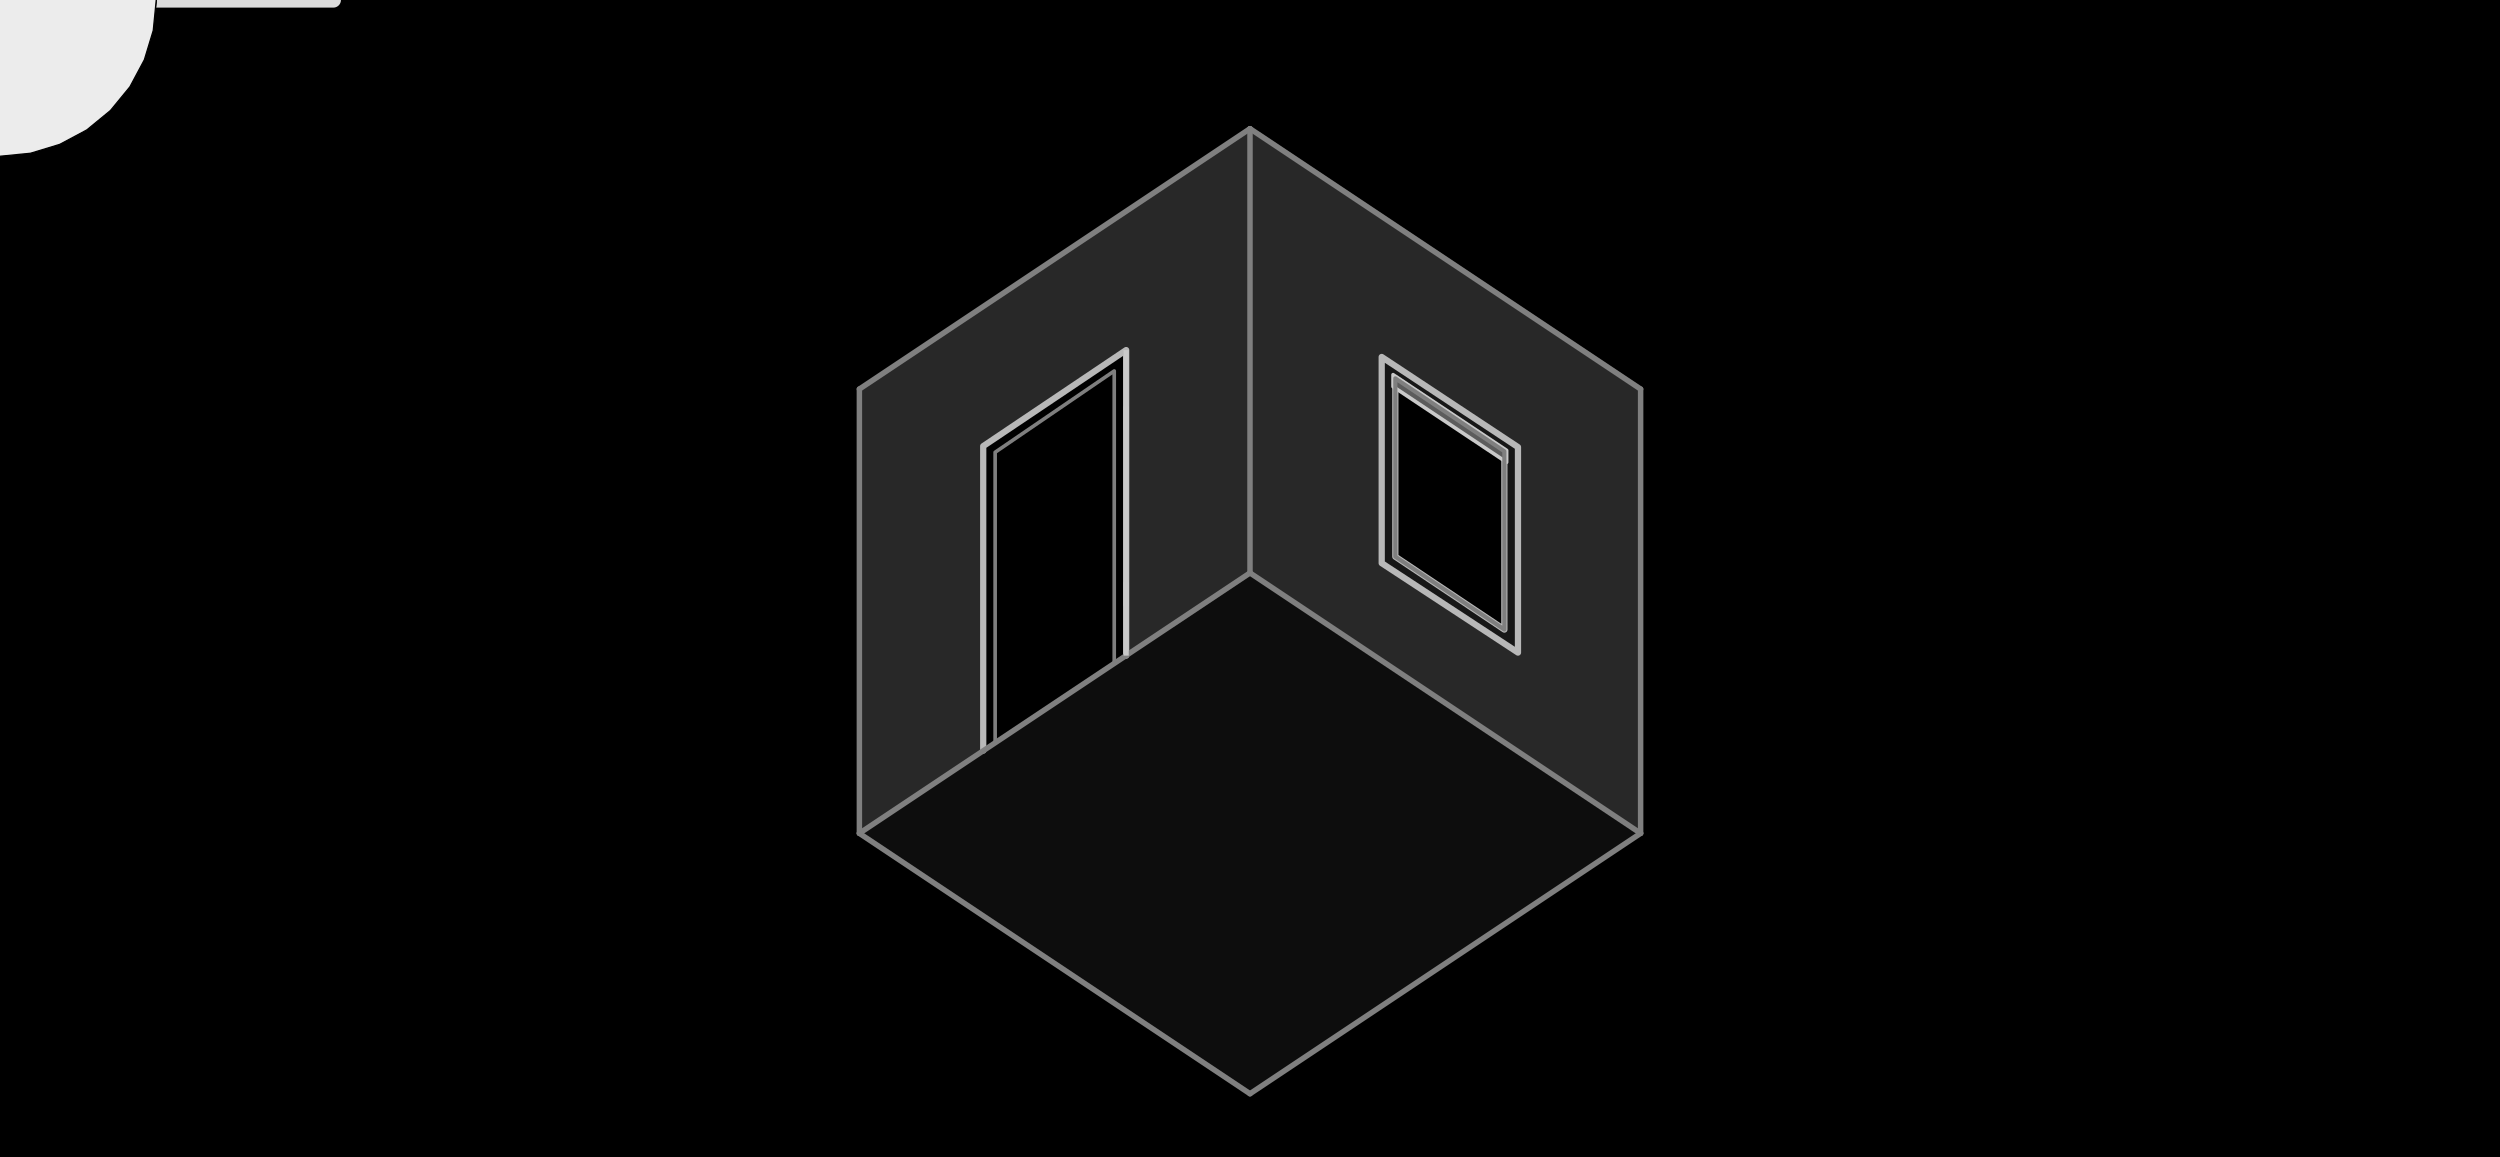
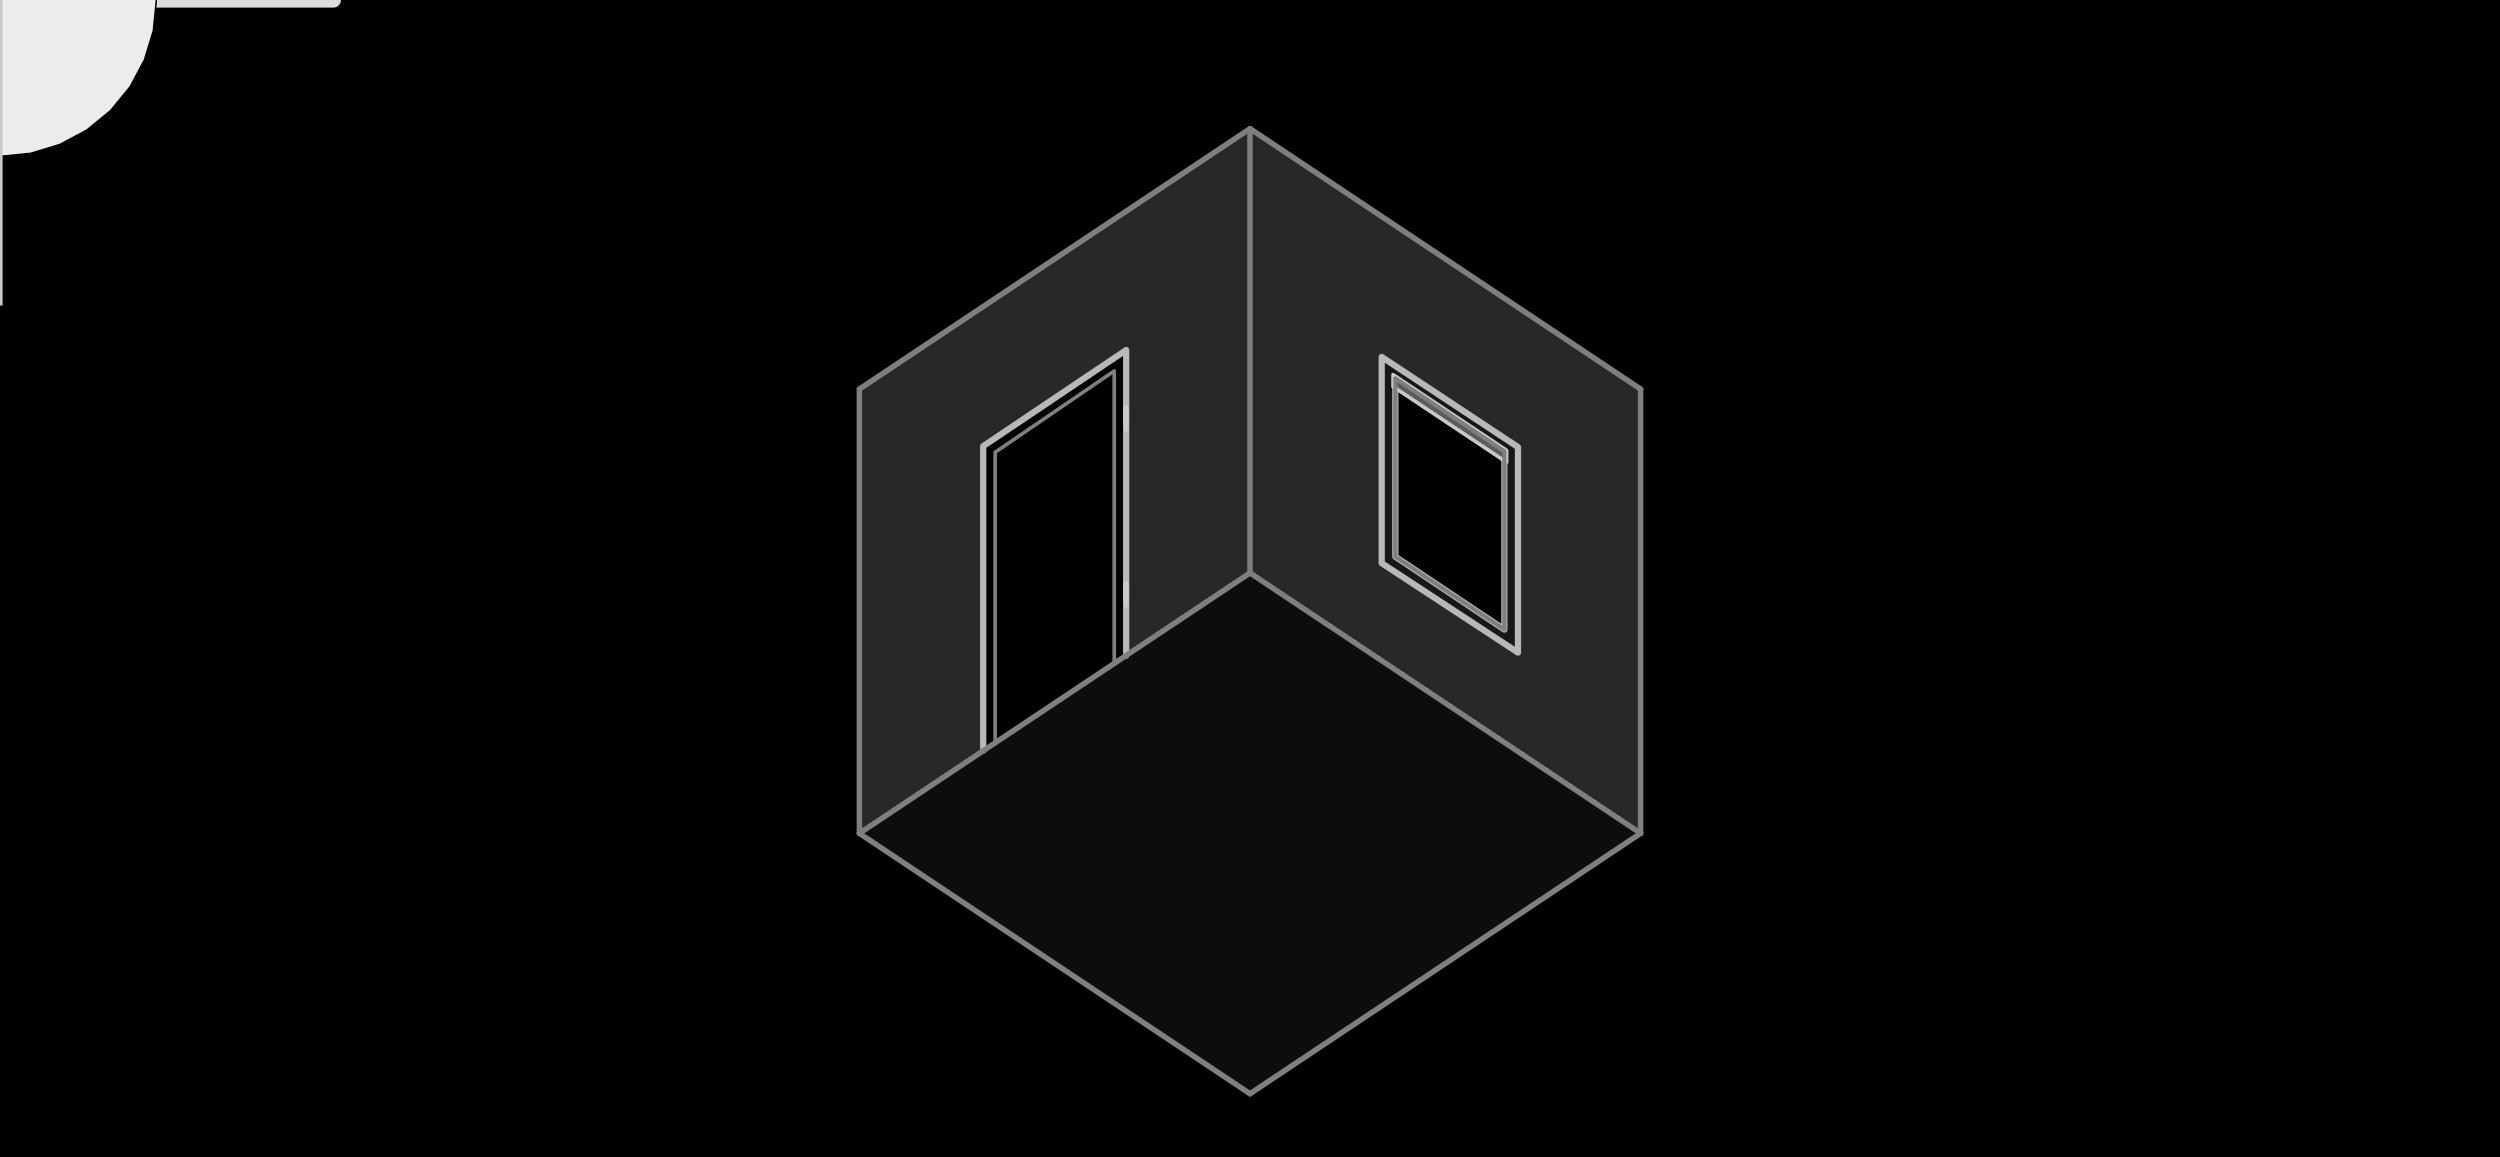
<svg xmlns="http://www.w3.org/2000/svg" width="480" height="222" viewBox="0 0 480 222">
  <path id="master_dj_filter_node_6" d="M -2 -2 L 482 -2 L 482 224 L -2 224 Z" fill="#000000" />
  <path id="outer-grout-0" d="M 0 10 L 15 0" fill="none" stroke="#000000" stroke-width="0.5" stroke-linecap="butt" />
  <path id="outer-grout-1" d="M 0 30 L 45 0" fill="none" stroke="#000000" stroke-width="0.5" stroke-linecap="butt" />
  <path id="outer-grout-2" d="M 0 50 L 75 0" fill="none" stroke="#000000" stroke-width="0.5" stroke-linecap="butt" />
  <path id="outer-grout-3" d="M 0 70 L 105 0" fill="none" stroke="#000000" stroke-width="0.5" stroke-linecap="butt" />
  <path id="outer-grout-4" d="M 0 90 L 135 0" fill="none" stroke="#000000" stroke-width="0.5" stroke-linecap="butt" />
  <path id="outer-grout-5" d="M 0 110 L 165 0" fill="none" stroke="#000000" stroke-width="0.5" stroke-linecap="butt" />
  <path id="outer-grout-6" d="M 0 130 L 195 0" fill="none" stroke="#000000" stroke-width="0.5" stroke-linecap="butt" />
  <path id="outer-grout-7" d="M 0 150 L 225 0" fill="none" stroke="#000000" stroke-width="0.5" stroke-linecap="butt" />
  <path id="outer-grout-8" d="M 0 170 L 255 0" fill="none" stroke="#000000" stroke-width="0.5" stroke-linecap="butt" />
  <path id="outer-grout-9" d="M 0 190 L 285 0" fill="none" stroke="#000000" stroke-width="0.5" stroke-linecap="butt" />
  <path id="outer-grout-10" d="M 0 210 L 315 0" fill="none" stroke="#000000" stroke-width="0.5" stroke-linecap="butt" />
  <path id="outer-grout-11" d="M 12 222 L 345 0" fill="none" stroke="#000000" stroke-width="0.5" stroke-linecap="butt" />
  <path id="outer-grout-12" d="M 42 222 L 375 0" fill="none" stroke="#000000" stroke-width="0.5" stroke-linecap="butt" />
  <path id="outer-grout-13" d="M 72 222 L 405 0" fill="none" stroke="#000000" stroke-width="0.5" stroke-linecap="butt" />
  <path id="outer-grout-14" d="M 102 222 L 435 0" fill="none" stroke="#000000" stroke-width="0.5" stroke-linecap="butt" />
  <path id="outer-grout-15" d="M 132 222 L 465 0" fill="none" stroke="#000000" stroke-width="0.5" stroke-linecap="butt" />
  <path id="outer-grout-16" d="M 162 222 L 480 10" fill="none" stroke="#000000" stroke-width="0.5" stroke-linecap="butt" />
  <path id="outer-grout-17" d="M 192 222 L 480 30" fill="none" stroke="#000000" stroke-width="0.5" stroke-linecap="butt" />
  <path id="outer-grout-18" d="M 222 222 L 480 50" fill="none" stroke="#000000" stroke-width="0.5" stroke-linecap="butt" />
  <path id="outer-grout-19" d="M 252 222 L 480 70" fill="none" stroke="#000000" stroke-width="0.5" stroke-linecap="butt" />
  <path id="outer-grout-20" d="M 282 222 L 480 90" fill="none" stroke="#000000" stroke-width="0.5" stroke-linecap="butt" />
  <path id="outer-grout-21" d="M 312 222 L 480 110" fill="none" stroke="#000000" stroke-width="0.5" stroke-linecap="butt" />
  <path id="outer-grout-22" d="M 342 222 L 480 130" fill="none" stroke="#000000" stroke-width="0.5" stroke-linecap="butt" />
  <path id="outer-grout-23" d="M 372 222 L 480 150" fill="none" stroke="#000000" stroke-width="0.5" stroke-linecap="butt" />
  <path id="outer-grout-24" d="M 402 222 L 480 170" fill="none" stroke="#000000" stroke-width="0.5" stroke-linecap="butt" />
  <path id="outer-grout-25" d="M 432 222 L 480 190" fill="none" stroke="#000000" stroke-width="0.5" stroke-linecap="butt" />
  <path id="outer-grout-26" d="M 462 222 L 480 210" fill="none" stroke="#000000" stroke-width="0.5" stroke-linecap="butt" />
  <path id="outer-grout-27" d="M 465 0 L 480 10" fill="none" stroke="#000000" stroke-width="0.5" stroke-linecap="butt" />
  <path id="outer-grout-28" d="M 435 0 L 480 30" fill="none" stroke="#000000" stroke-width="0.5" stroke-linecap="butt" />
  <path id="outer-grout-29" d="M 405 0 L 480 50" fill="none" stroke="#000000" stroke-width="0.5" stroke-linecap="butt" />
  <path id="outer-grout-30" d="M 375 0 L 480 70" fill="none" stroke="#000000" stroke-width="0.5" stroke-linecap="butt" />
  <path id="outer-grout-31" d="M 345 0 L 480 90" fill="none" stroke="#000000" stroke-width="0.5" stroke-linecap="butt" />
  <path id="outer-grout-32" d="M 315 0 L 480 110" fill="none" stroke="#000000" stroke-width="0.5" stroke-linecap="butt" />
  <path id="outer-grout-33" d="M 285 0 L 480 130" fill="none" stroke="#000000" stroke-width="0.5" stroke-linecap="butt" />
  <path id="outer-grout-34" d="M 255 0 L 480 150" fill="none" stroke="#000000" stroke-width="0.5" stroke-linecap="butt" />
  <path id="outer-grout-35" d="M 225 0 L 480 170" fill="none" stroke="#000000" stroke-width="0.5" stroke-linecap="butt" />
  <path id="outer-grout-36" d="M 195 0 L 480 190" fill="none" stroke="#000000" stroke-width="0.5" stroke-linecap="butt" />
  <path id="outer-grout-37" d="M 165 0 L 480 210" fill="none" stroke="#000000" stroke-width="0.5" stroke-linecap="butt" />
  <path id="outer-grout-38" d="M 135 0 L 468 222" fill="none" stroke="#000000" stroke-width="0.5" stroke-linecap="butt" />
  <path id="outer-grout-39" d="M 105 0 L 438 222" fill="none" stroke="#000000" stroke-width="0.5" stroke-linecap="butt" />
  <path id="outer-grout-40" d="M 75 0 L 408 222" fill="none" stroke="#000000" stroke-width="0.5" stroke-linecap="butt" />
  <path id="outer-grout-41" d="M 45 0 L 378 222" fill="none" stroke="#000000" stroke-width="0.5" stroke-linecap="butt" />
  <path id="outer-grout-42" d="M 15 0 L 348 222" fill="none" stroke="#000000" stroke-width="0.5" stroke-linecap="butt" />
  <path id="outer-grout-43" d="M 0 10 L 318 222" fill="none" stroke="#000000" stroke-width="0.5" stroke-linecap="butt" />
  <path id="outer-grout-44" d="M 0 30 L 288 222" fill="none" stroke="#000000" stroke-width="0.5" stroke-linecap="butt" />
  <path id="outer-grout-45" d="M 0 50 L 258 222" fill="none" stroke="#000000" stroke-width="0.5" stroke-linecap="butt" />
  <path id="outer-grout-46" d="M 0 70 L 228 222" fill="none" stroke="#000000" stroke-width="0.5" stroke-linecap="butt" />
  <path id="outer-grout-47" d="M 0 90 L 198 222" fill="none" stroke="#000000" stroke-width="0.5" stroke-linecap="butt" />
  <path id="outer-grout-48" d="M 0 110 L 168 222" fill="none" stroke="#000000" stroke-width="0.5" stroke-linecap="butt" />
  <path id="outer-grout-49" d="M 0 130 L 138 222" fill="none" stroke="#000000" stroke-width="0.5" stroke-linecap="butt" />
  <path id="outer-grout-50" d="M 0 150 L 108 222" fill="none" stroke="#000000" stroke-width="0.5" stroke-linecap="butt" />
  <path id="outer-grout-51" d="M 0 170 L 78 222" fill="none" stroke="#000000" stroke-width="0.5" stroke-linecap="butt" />
  <path id="outer-grout-52" d="M 0 190 L 48 222" fill="none" stroke="#000000" stroke-width="0.5" stroke-linecap="butt" />
  <path id="outer-grout-53" d="M 0 210 L 18 222" fill="none" stroke="#000000" stroke-width="0.5" stroke-linecap="butt" />
  <path id="wall-left-fill" d="M 165 74.706 L 240 24.706 L 216.221 67.216 L 188.779 85.657 Z M 240 24.706 L 240 110 L 216.221 125.882 L 216.221 67.216 Z M 240 110 L 165 160 L 188.779 144.118 L 216.221 125.882 Z M 165 160 L 165 74.706 L 188.779 85.657 L 188.779 144.118 Z" fill="#282828" />
  <path id="wall-right-fill" d="M 240 24.706 L 315 74.706 L 288.837 86.647 L 267.904 72.647 Z M 315 74.706 L 315 160 L 288.837 120.873 L 288.837 86.647 Z M 315 160 L 240 110 L 267.904 106.882 L 288.837 120.873 Z M 240 110 L 240 24.706 L 267.904 72.647 L 267.904 106.882 Z" fill="#282828" />
  <path id="floor-surface" d="M 165 160 L 240 110 L 315 160 L 240 210 Z" fill="#0D0D0D" stroke-linecap="round" stroke-linejoin="round" stroke="none" />
  <path id="door-frame" d="M 188.779 144.118 L 188.779 85.657 L 216.221 67.216 L 216.221 125.882" fill="none" stroke-linecap="round" stroke-linejoin="round" stroke="#B8B8B8" stroke-width="1.2" />
  <path id="door-inner-edge" d="M 191.067 142.598 L 191.067 86.833 L 213.933 71.225 L 213.933 127.402" fill="none" stroke-linecap="round" stroke-linejoin="round" stroke="#7F7F7F" stroke-width="0.7" />
  <path id="window-frame-outer" d="M 265.288 68.539 L 291.452 85.843 L 288.837 86.647 L 267.904 72.647 Z M 291.452 85.843 L 291.452 125.294 L 288.837 120.873 L 288.837 86.647 Z M 291.452 125.294 L 265.288 108.127 L 267.904 106.882 L 288.837 120.873 Z M 265.288 108.127 L 265.288 68.539 L 267.904 72.647 L 267.904 106.882 Z" fill="#171717" />
  <path id="window-frame-outer-outer" d="M 265.288 68.539 L 291.452 85.843 L 291.452 125.294 L 265.288 108.127 Z" fill="none" stroke-linecap="round" stroke-linejoin="round" stroke="#B8B8B8" stroke-width="1.2" />
  <path id="window-frame-outer-inner" d="M 267.904 72.647 L 288.837 86.647 L 288.837 120.873 L 267.904 106.882 Z" fill="none" stroke-linecap="round" stroke-linejoin="round" stroke="#B8B8B8" stroke-width="1.2" />
  <path id="master_dj_filter_node_3" d="M 30 0 L 29.424 5.853 L 27.716 11.48 L 24.944 16.667 L 21.213 21.213 L 16.667 24.944 L 11.48 27.716 L 5.853 29.424 L 0 30 L -5.853 29.424 L -11.48 27.716 L -16.667 24.944 L -21.213 21.213 L -24.944 16.667 L -27.716 11.48 L -29.424 5.853 L -30 0 L -29.424 -5.853 L -27.716 -11.48 L -24.944 -16.667 L -21.213 -21.213 L -16.667 -24.944 L -11.48 -27.716 L -5.853 -29.424 L -0 -30 L 5.853 -29.424 L 11.48 -27.716 L 16.667 -24.944 L 21.213 -21.213 L 24.944 -16.667 L 27.716 -11.48 L 29.424 -5.853 Z" fill="#2F2F2F" stroke-linecap="round" stroke-linejoin="round" stroke="#000000" stroke-width="0.25" />
  <path id="master_dj_filter_node_4" d="M 0 0 L 64 0" fill="none" stroke-linecap="round" stroke-linejoin="round" stroke="#DCDCDC" stroke-width="2.922" />
  <path id="window-blind-headrail" d="M 267.471 71.941 L 289.269 86.471 L 289.269 88.755 L 267.471 74.235 Z" fill="#5C5C5C" stroke-linecap="round" stroke-linejoin="round" stroke="#C9C9C9" stroke-width="0.7" />
  <path id="window-inner-outline" d="M 267.904 72.647 L 288.837 86.647 L 288.837 120.873 L 267.904 106.882 Z" fill="none" stroke-linecap="round" stroke-linejoin="round" stroke="#7F7F7F" stroke-width="0.8" />
  <path id="wall-top-left" d="M 165 74.706 L 240 24.706" fill="none" stroke-linecap="round" stroke-linejoin="round" stroke="#7F7F7F" stroke-width="1.05" />
  <path id="wall-top-right" d="M 240 24.706 L 315 74.706" fill="none" stroke-linecap="round" stroke-linejoin="round" stroke="#7F7F7F" stroke-width="1.05" />
  <path id="wall-left-edge" d="M 165 74.706 L 165 160" fill="none" stroke-linecap="round" stroke-linejoin="round" stroke="#7F7F7F" stroke-width="1.05" />
  <path id="wall-back-corner" d="M 240 24.706 L 240 110" fill="none" stroke-linecap="round" stroke-linejoin="round" stroke="#7F7F7F" stroke-width="1.05" />
  <path id="wall-right-edge" d="M 315 74.706 L 315 160" fill="none" stroke-linecap="round" stroke-linejoin="round" stroke="#7F7F7F" stroke-width="1.05" />
  <path id="floor-back-left" d="M 165 160 L 240 110" fill="none" stroke-linecap="round" stroke-linejoin="round" stroke="#7F7F7F" stroke-width="1.05" />
  <path id="floor-back-right" d="M 240 110 L 315 160" fill="none" stroke-linecap="round" stroke-linejoin="round" stroke="#7F7F7F" stroke-width="1.05" />
  <path id="floor-front-left" d="M 165 160 L 240 210" fill="none" stroke-linecap="round" stroke-linejoin="round" stroke="#7F7F7F" stroke-width="1.05" />
  <path id="floor-front-right" d="M 240 210 L 315 160" fill="none" stroke-linecap="round" stroke-linejoin="round" stroke="#7F7F7F" stroke-width="1.05" />
  <path id="master_dj_filter_node_0" d="M 30 0 L 29.424 5.853 L 27.716 11.48 L 24.944 16.667 L 21.213 21.213 L 16.667 24.944 L 11.48 27.716 L 5.853 29.424 L 0 30 L -5.853 29.424 L -11.48 27.716 L -16.667 24.944 L -21.213 21.213 L -24.944 16.667 L -27.716 11.48 L -29.424 5.853 L -30 0 L -29.424 -5.853 L -27.716 -11.48 L -24.944 -16.667 L -21.213 -21.213 L -16.667 -24.944 L -11.48 -27.716 L -5.853 -29.424 L -0 -30 L 5.853 -29.424 L 11.48 -27.716 L 16.667 -24.944 L 21.213 -21.213 L 24.944 -16.667 L 27.716 -11.48 L 29.424 -5.853 Z" fill="#2F2F2F" stroke-linecap="round" stroke-linejoin="round" stroke="#000000" stroke-width="0.25" />
  <path id="master_dj_filter_node_1" d="M 30 0 L 29.424 5.853 L 27.716 11.48 L 24.944 16.667 L 21.213 21.213 L 16.667 24.944 L 11.48 27.716 L 5.853 29.424 L 0 30 L -5.853 29.424 L -11.48 27.716 L -16.667 24.944 L -21.213 21.213 L -24.944 16.667 L -27.716 11.48 L -29.424 5.853 L -30 0 L -29.424 -5.853 L -27.716 -11.48 L -24.944 -16.667 L -21.213 -21.213 L -16.667 -24.944 L -11.48 -27.716 L -5.853 -29.424 L -0 -30 L 5.853 -29.424 L 11.48 -27.716 L 16.667 -24.944 L 21.213 -21.213 L 24.944 -16.667 L 27.716 -11.48 L 29.424 -5.853 Z" fill="#5E5E5E" stroke-linecap="round" stroke-linejoin="round" stroke="#000000" stroke-width="0.1" />
  <path id="master_dj_filter_node_2" d="M 30 0 L 29.424 5.853 L 27.716 11.48 L 24.944 16.667 L 21.213 21.213 L 16.667 24.944 L 11.48 27.716 L 5.853 29.424 L 0 30 L -5.853 29.424 L -11.48 27.716 L -16.667 24.944 L -21.213 21.213 L -24.944 16.667 L -27.716 11.48 L -29.424 5.853 L -30 0 L -29.424 -5.853 L -27.716 -11.48 L -24.944 -16.667 L -21.213 -21.213 L -16.667 -24.944 L -11.48 -27.716 L -5.853 -29.424 L -0 -30 L 5.853 -29.424 L 11.48 -27.716 L 16.667 -24.944 L 21.213 -21.213 L 24.944 -16.667 L 27.716 -11.48 L 29.424 -5.853 Z" fill="#ECECEC" stroke-linecap="round" stroke-linejoin="round" stroke="#000000" stroke-width="0.25" />
  <path id="hinge-top" d="M 216.221 78.196 L 216.221 82.412" fill="none" stroke-linecap="round" stroke-linejoin="round" stroke="#C9C9C9" stroke-width="1" />
  <path id="hinge-bottom" d="M 216.221 111.961 L 216.221 116.177" fill="none" stroke-linecap="round" stroke-linejoin="round" stroke="#C9C9C9" stroke-width="1" />
-   <path id="master_dj_filter_node_5" d="M 215.721 67.216 L 216.721 67.216 L 216.721 125.882 L 215.721 125.882 Z" fill="#C9C9C9" />
+   <path id="master_dj_filter_node_5" d="M -0.5 0 L 0.5 0 L 0.5 58.667 L -0.5 58.667 Z" fill="#C9C9C9" />
  <path id="master_dj_filter_palette_0" d="M 600 300 L 601 300 L 601 301 Z" fill="#000000" stroke="#000000" stroke-width="0.5" />
  <path id="master_dj_filter_palette_1" d="M 600 300 L 601 300 L 601 301 Z" fill="#101010" stroke="#DCDCDC" stroke-width="0.5" />
  <path id="master_dj_filter_palette_2" d="M 600 300 L 601 300 L 601 301 Z" fill="#1f1f1f" stroke="#1f1f1f" stroke-width="0.5" />
  <path id="master_dj_filter_palette_3" d="M 600 300 L 601 300 L 601 301 Z" fill="#2f2f2f" stroke="#C9C9C9" stroke-width="0.5" />
  <path id="master_dj_filter_palette_4" d="M 600 300 L 601 300 L 601 301 Z" fill="#3f3f3f" stroke="#3f3f3f" stroke-width="0.5" />
  <path id="master_dj_filter_palette_5" d="M 600 300 L 601 300 L 601 301 Z" fill="#4f4f4f" stroke="#4f4f4f" stroke-width="0.5" />
  <path id="master_dj_filter_palette_6" d="M 600 300 L 601 300 L 601 301 Z" fill="#5e5e5e" stroke="#5e5e5e" stroke-width="0.5" />
  <path id="master_dj_filter_palette_7" d="M 600 300 L 601 300 L 601 301 Z" fill="#6e6e6e" stroke="#6e6e6e" stroke-width="0.5" />
  <path id="master_dj_filter_palette_8" d="M 600 300 L 601 300 L 601 301 Z" fill="#7e7e7e" stroke="#7e7e7e" stroke-width="0.5" />
  <path id="master_dj_filter_palette_9" d="M 600 300 L 601 300 L 601 301 Z" fill="#8e8e8e" stroke="#8e8e8e" stroke-width="0.5" />
  <path id="master_dj_filter_palette_10" d="M 600 300 L 601 300 L 601 301 Z" fill="#9d9d9d" stroke="#9d9d9d" stroke-width="0.5" />
  <path id="master_dj_filter_palette_11" d="M 600 300 L 601 300 L 601 301 Z" fill="#adadad" stroke="#adadad" stroke-width="0.5" />
  <path id="master_dj_filter_palette_12" d="M 600 300 L 601 300 L 601 301 Z" fill="#bdbdbd" stroke="#bdbdbd" stroke-width="0.5" />
  <path id="master_dj_filter_palette_13" d="M 600 300 L 601 300 L 601 301 Z" fill="#cdcdcd" stroke="#cdcdcd" stroke-width="0.5" />
  <path id="master_dj_filter_palette_14" d="M 600 300 L 601 300 L 601 301 Z" fill="#dcdcdc" stroke="#dcdcdc" stroke-width="0.5" />
  <path id="master_dj_filter_palette_15" d="M 600 300 L 601 300 L 601 301 Z" fill="#ececec" stroke="#ececec" stroke-width="0.5" />
</svg>
